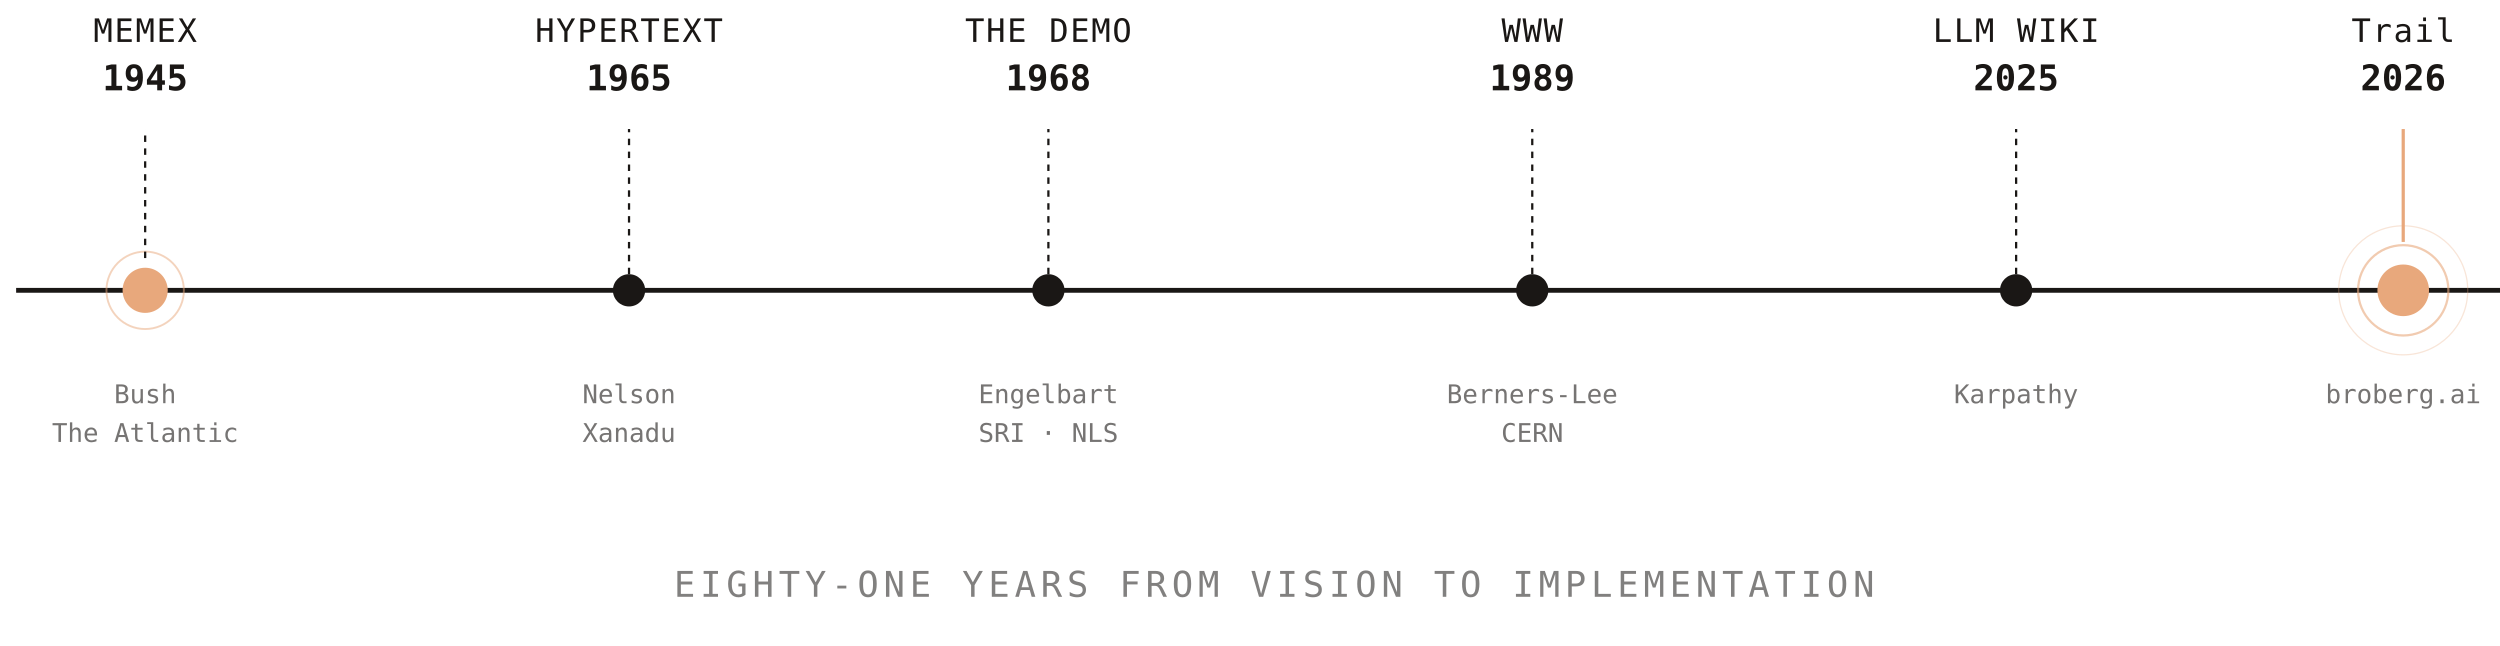
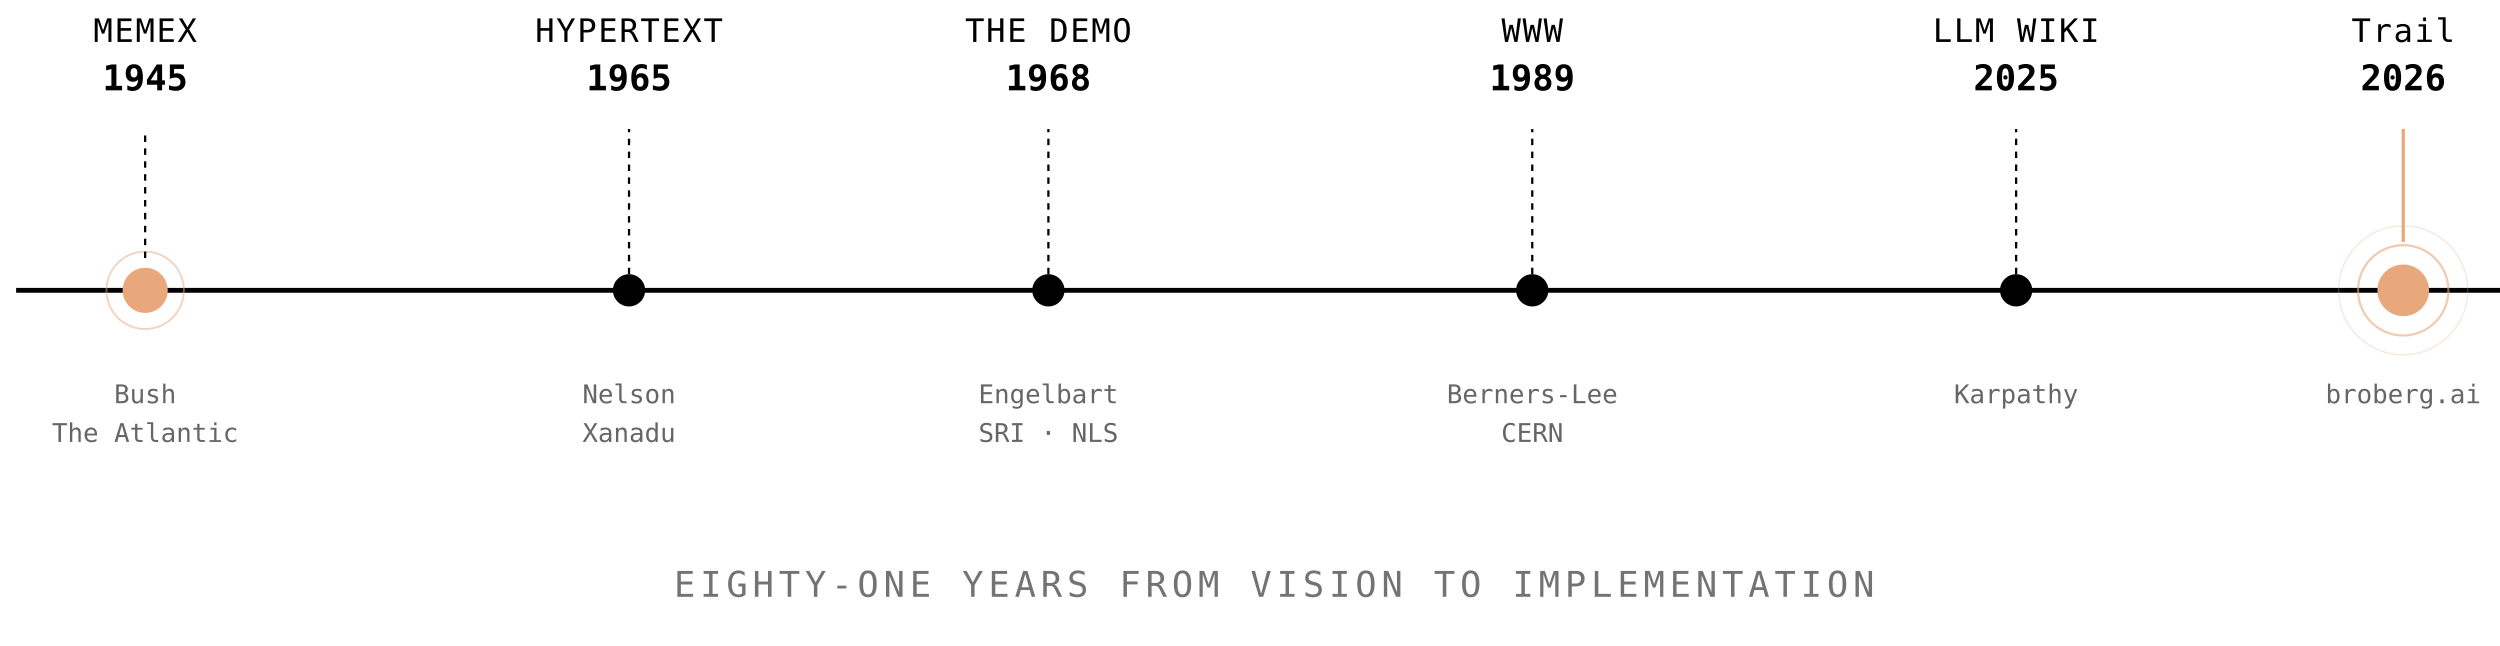
<svg xmlns="http://www.w3.org/2000/svg" viewBox="55 60 775 200" role="img" aria-label="Timeline from 1945 memex to 2026 Trail">
-   <line x1="60" y1="150" x2="840" y2="150" stroke="#1a1715" stroke-width="1.5" />
+   <line x1="60" y1="150" x2="840" y2="150" stroke="currentColor" stroke-width="1.5" />
  <circle cx="100" cy="150" r="7" fill="#e8a87c" />
  <circle cx="100" cy="150" r="12" fill="none" stroke="#e8a87c" stroke-width="0.6" opacity="0.5" />
-   <line x1="100" y1="140" x2="100" y2="100" stroke="#1a1715" stroke-width="0.7" stroke-dasharray="2,2" />
-   <text x="100" y="88" font-family="monospace" font-size="11" fill="#1a1715" text-anchor="middle" font-weight="bold">1945</text>
-   <text x="100" y="73" font-family="monospace" font-size="10" fill="#1a1715" text-anchor="middle" letter-spacing="0.5">MEMEX</text>
-   <text x="100" y="185" font-family="monospace" font-size="8" fill="#1a1715" text-anchor="middle" opacity="0.6">Bush</text>
-   <text x="100" y="197" font-family="monospace" font-size="8" fill="#1a1715" text-anchor="middle" opacity="0.6">The Atlantic</text>
-   <circle cx="250" cy="150" r="5" fill="#1a1715" />
-   <line x1="250" y1="145" x2="250" y2="100" stroke="#1a1715" stroke-width="0.7" stroke-dasharray="2,2" />
-   <text x="250" y="88" font-family="monospace" font-size="11" fill="#1a1715" text-anchor="middle" font-weight="bold">1965</text>
-   <text x="250" y="73" font-family="monospace" font-size="10" fill="#1a1715" text-anchor="middle" letter-spacing="0.5">HYPERTEXT</text>
-   <text x="250" y="185" font-family="monospace" font-size="8" fill="#1a1715" text-anchor="middle" opacity="0.6">Nelson</text>
-   <text x="250" y="197" font-family="monospace" font-size="8" fill="#1a1715" text-anchor="middle" opacity="0.6">Xanadu</text>
-   <circle cx="380" cy="150" r="5" fill="#1a1715" />
-   <line x1="380" y1="145" x2="380" y2="100" stroke="#1a1715" stroke-width="0.7" stroke-dasharray="2,2" />
-   <text x="380" y="88" font-family="monospace" font-size="11" fill="#1a1715" text-anchor="middle" font-weight="bold">1968</text>
-   <text x="380" y="73" font-family="monospace" font-size="10" fill="#1a1715" text-anchor="middle" letter-spacing="0.5">THE DEMO</text>
-   <text x="380" y="185" font-family="monospace" font-size="8" fill="#1a1715" text-anchor="middle" opacity="0.6">Engelbart</text>
-   <text x="380" y="197" font-family="monospace" font-size="8" fill="#1a1715" text-anchor="middle" opacity="0.6">SRI · NLS</text>
-   <circle cx="530" cy="150" r="5" fill="#1a1715" />
-   <line x1="530" y1="145" x2="530" y2="100" stroke="#1a1715" stroke-width="0.7" stroke-dasharray="2,2" />
-   <text x="530" y="88" font-family="monospace" font-size="11" fill="#1a1715" text-anchor="middle" font-weight="bold">1989</text>
-   <text x="530" y="73" font-family="monospace" font-size="10" fill="#1a1715" text-anchor="middle" letter-spacing="0.5">WWW</text>
-   <text x="530" y="185" font-family="monospace" font-size="8" fill="#1a1715" text-anchor="middle" opacity="0.6">Berners-Lee</text>
-   <text x="530" y="197" font-family="monospace" font-size="8" fill="#1a1715" text-anchor="middle" opacity="0.6">CERN</text>
-   <circle cx="680" cy="150" r="5" fill="#1a1715" />
-   <line x1="680" y1="145" x2="680" y2="100" stroke="#1a1715" stroke-width="0.7" stroke-dasharray="2,2" />
-   <text x="680" y="88" font-family="monospace" font-size="11" fill="#1a1715" text-anchor="middle" font-weight="bold">2025</text>
-   <text x="680" y="73" font-family="monospace" font-size="10" fill="#1a1715" text-anchor="middle" letter-spacing="0.5">LLM WIKI</text>
-   <text x="680" y="185" font-family="monospace" font-size="8" fill="#1a1715" text-anchor="middle" opacity="0.6">Karpathy</text>
+   <line x1="100" y1="140" x2="100" y2="100" stroke="currentColor" stroke-width="0.7" stroke-dasharray="2,2" />
+   <text x="100" y="88" font-family="monospace" font-size="11" fill="currentColor" text-anchor="middle" font-weight="bold">1945</text>
+   <text x="100" y="73" font-family="monospace" font-size="10" fill="currentColor" text-anchor="middle" letter-spacing="0.5">MEMEX</text>
+   <text x="100" y="185" font-family="monospace" font-size="8" fill="currentColor" text-anchor="middle" opacity="0.6">Bush</text>
+   <text x="100" y="197" font-family="monospace" font-size="8" fill="currentColor" text-anchor="middle" opacity="0.6">The Atlantic</text>
+   <circle cx="250" cy="150" r="5" fill="currentColor" />
+   <line x1="250" y1="145" x2="250" y2="100" stroke="currentColor" stroke-width="0.7" stroke-dasharray="2,2" />
+   <text x="250" y="88" font-family="monospace" font-size="11" fill="currentColor" text-anchor="middle" font-weight="bold">1965</text>
+   <text x="250" y="73" font-family="monospace" font-size="10" fill="currentColor" text-anchor="middle" letter-spacing="0.5">HYPERTEXT</text>
+   <text x="250" y="185" font-family="monospace" font-size="8" fill="currentColor" text-anchor="middle" opacity="0.6">Nelson</text>
+   <text x="250" y="197" font-family="monospace" font-size="8" fill="currentColor" text-anchor="middle" opacity="0.6">Xanadu</text>
+   <circle cx="380" cy="150" r="5" fill="currentColor" />
+   <line x1="380" y1="145" x2="380" y2="100" stroke="currentColor" stroke-width="0.7" stroke-dasharray="2,2" />
+   <text x="380" y="88" font-family="monospace" font-size="11" fill="currentColor" text-anchor="middle" font-weight="bold">1968</text>
+   <text x="380" y="73" font-family="monospace" font-size="10" fill="currentColor" text-anchor="middle" letter-spacing="0.5">THE DEMO</text>
+   <text x="380" y="185" font-family="monospace" font-size="8" fill="currentColor" text-anchor="middle" opacity="0.6">Engelbart</text>
+   <text x="380" y="197" font-family="monospace" font-size="8" fill="currentColor" text-anchor="middle" opacity="0.6">SRI · NLS</text>
+   <circle cx="530" cy="150" r="5" fill="currentColor" />
+   <line x1="530" y1="145" x2="530" y2="100" stroke="currentColor" stroke-width="0.7" stroke-dasharray="2,2" />
+   <text x="530" y="88" font-family="monospace" font-size="11" fill="currentColor" text-anchor="middle" font-weight="bold">1989</text>
+   <text x="530" y="73" font-family="monospace" font-size="10" fill="currentColor" text-anchor="middle" letter-spacing="0.5">WWW</text>
+   <text x="530" y="185" font-family="monospace" font-size="8" fill="currentColor" text-anchor="middle" opacity="0.6">Berners-Lee</text>
+   <text x="530" y="197" font-family="monospace" font-size="8" fill="currentColor" text-anchor="middle" opacity="0.6">CERN</text>
+   <circle cx="680" cy="150" r="5" fill="currentColor" />
+   <line x1="680" y1="145" x2="680" y2="100" stroke="currentColor" stroke-width="0.7" stroke-dasharray="2,2" />
+   <text x="680" y="88" font-family="monospace" font-size="11" fill="currentColor" text-anchor="middle" font-weight="bold">2025</text>
+   <text x="680" y="73" font-family="monospace" font-size="10" fill="currentColor" text-anchor="middle" letter-spacing="0.5">LLM WIKI</text>
+   <text x="680" y="185" font-family="monospace" font-size="8" fill="currentColor" text-anchor="middle" opacity="0.6">Karpathy</text>
  <circle cx="800" cy="150" r="8" fill="#e8a87c" />
  <circle cx="800" cy="150" r="14" fill="none" stroke="#e8a87c" stroke-width="0.7" opacity="0.6" />
  <circle cx="800" cy="150" r="20" fill="none" stroke="#e8a87c" stroke-width="0.4" opacity="0.3" />
  <line x1="800" y1="135" x2="800" y2="100" stroke="#e8a87c" stroke-width="1" />
-   <text x="800" y="88" font-family="monospace" font-size="11" fill="#1a1715" text-anchor="middle" font-weight="bold">2026</text>
-   <text x="800" y="73" font-family="monospace" font-size="10" fill="#1a1715" text-anchor="middle" letter-spacing="0.5">Trail</text>
-   <text x="800" y="185" font-family="monospace" font-size="8" fill="#1a1715" text-anchor="middle" opacity="0.6">broberg.ai</text>
-   <text x="450" y="245" font-family="monospace" font-size="11" fill="#1a1715" text-anchor="middle" opacity="0.55" letter-spacing="1.5">EIGHTY-ONE YEARS FROM VISION TO IMPLEMENTATION</text>
+   <text x="800" y="88" font-family="monospace" font-size="11" fill="currentColor" text-anchor="middle" font-weight="bold">2026</text>
+   <text x="800" y="73" font-family="monospace" font-size="10" fill="currentColor" text-anchor="middle" letter-spacing="0.5">Trail</text>
+   <text x="800" y="185" font-family="monospace" font-size="8" fill="currentColor" text-anchor="middle" opacity="0.6">broberg.ai</text>
+   <text x="450" y="245" font-family="monospace" font-size="11" fill="currentColor" text-anchor="middle" opacity="0.55" letter-spacing="1.5">EIGHTY-ONE YEARS FROM VISION TO IMPLEMENTATION</text>
</svg>
